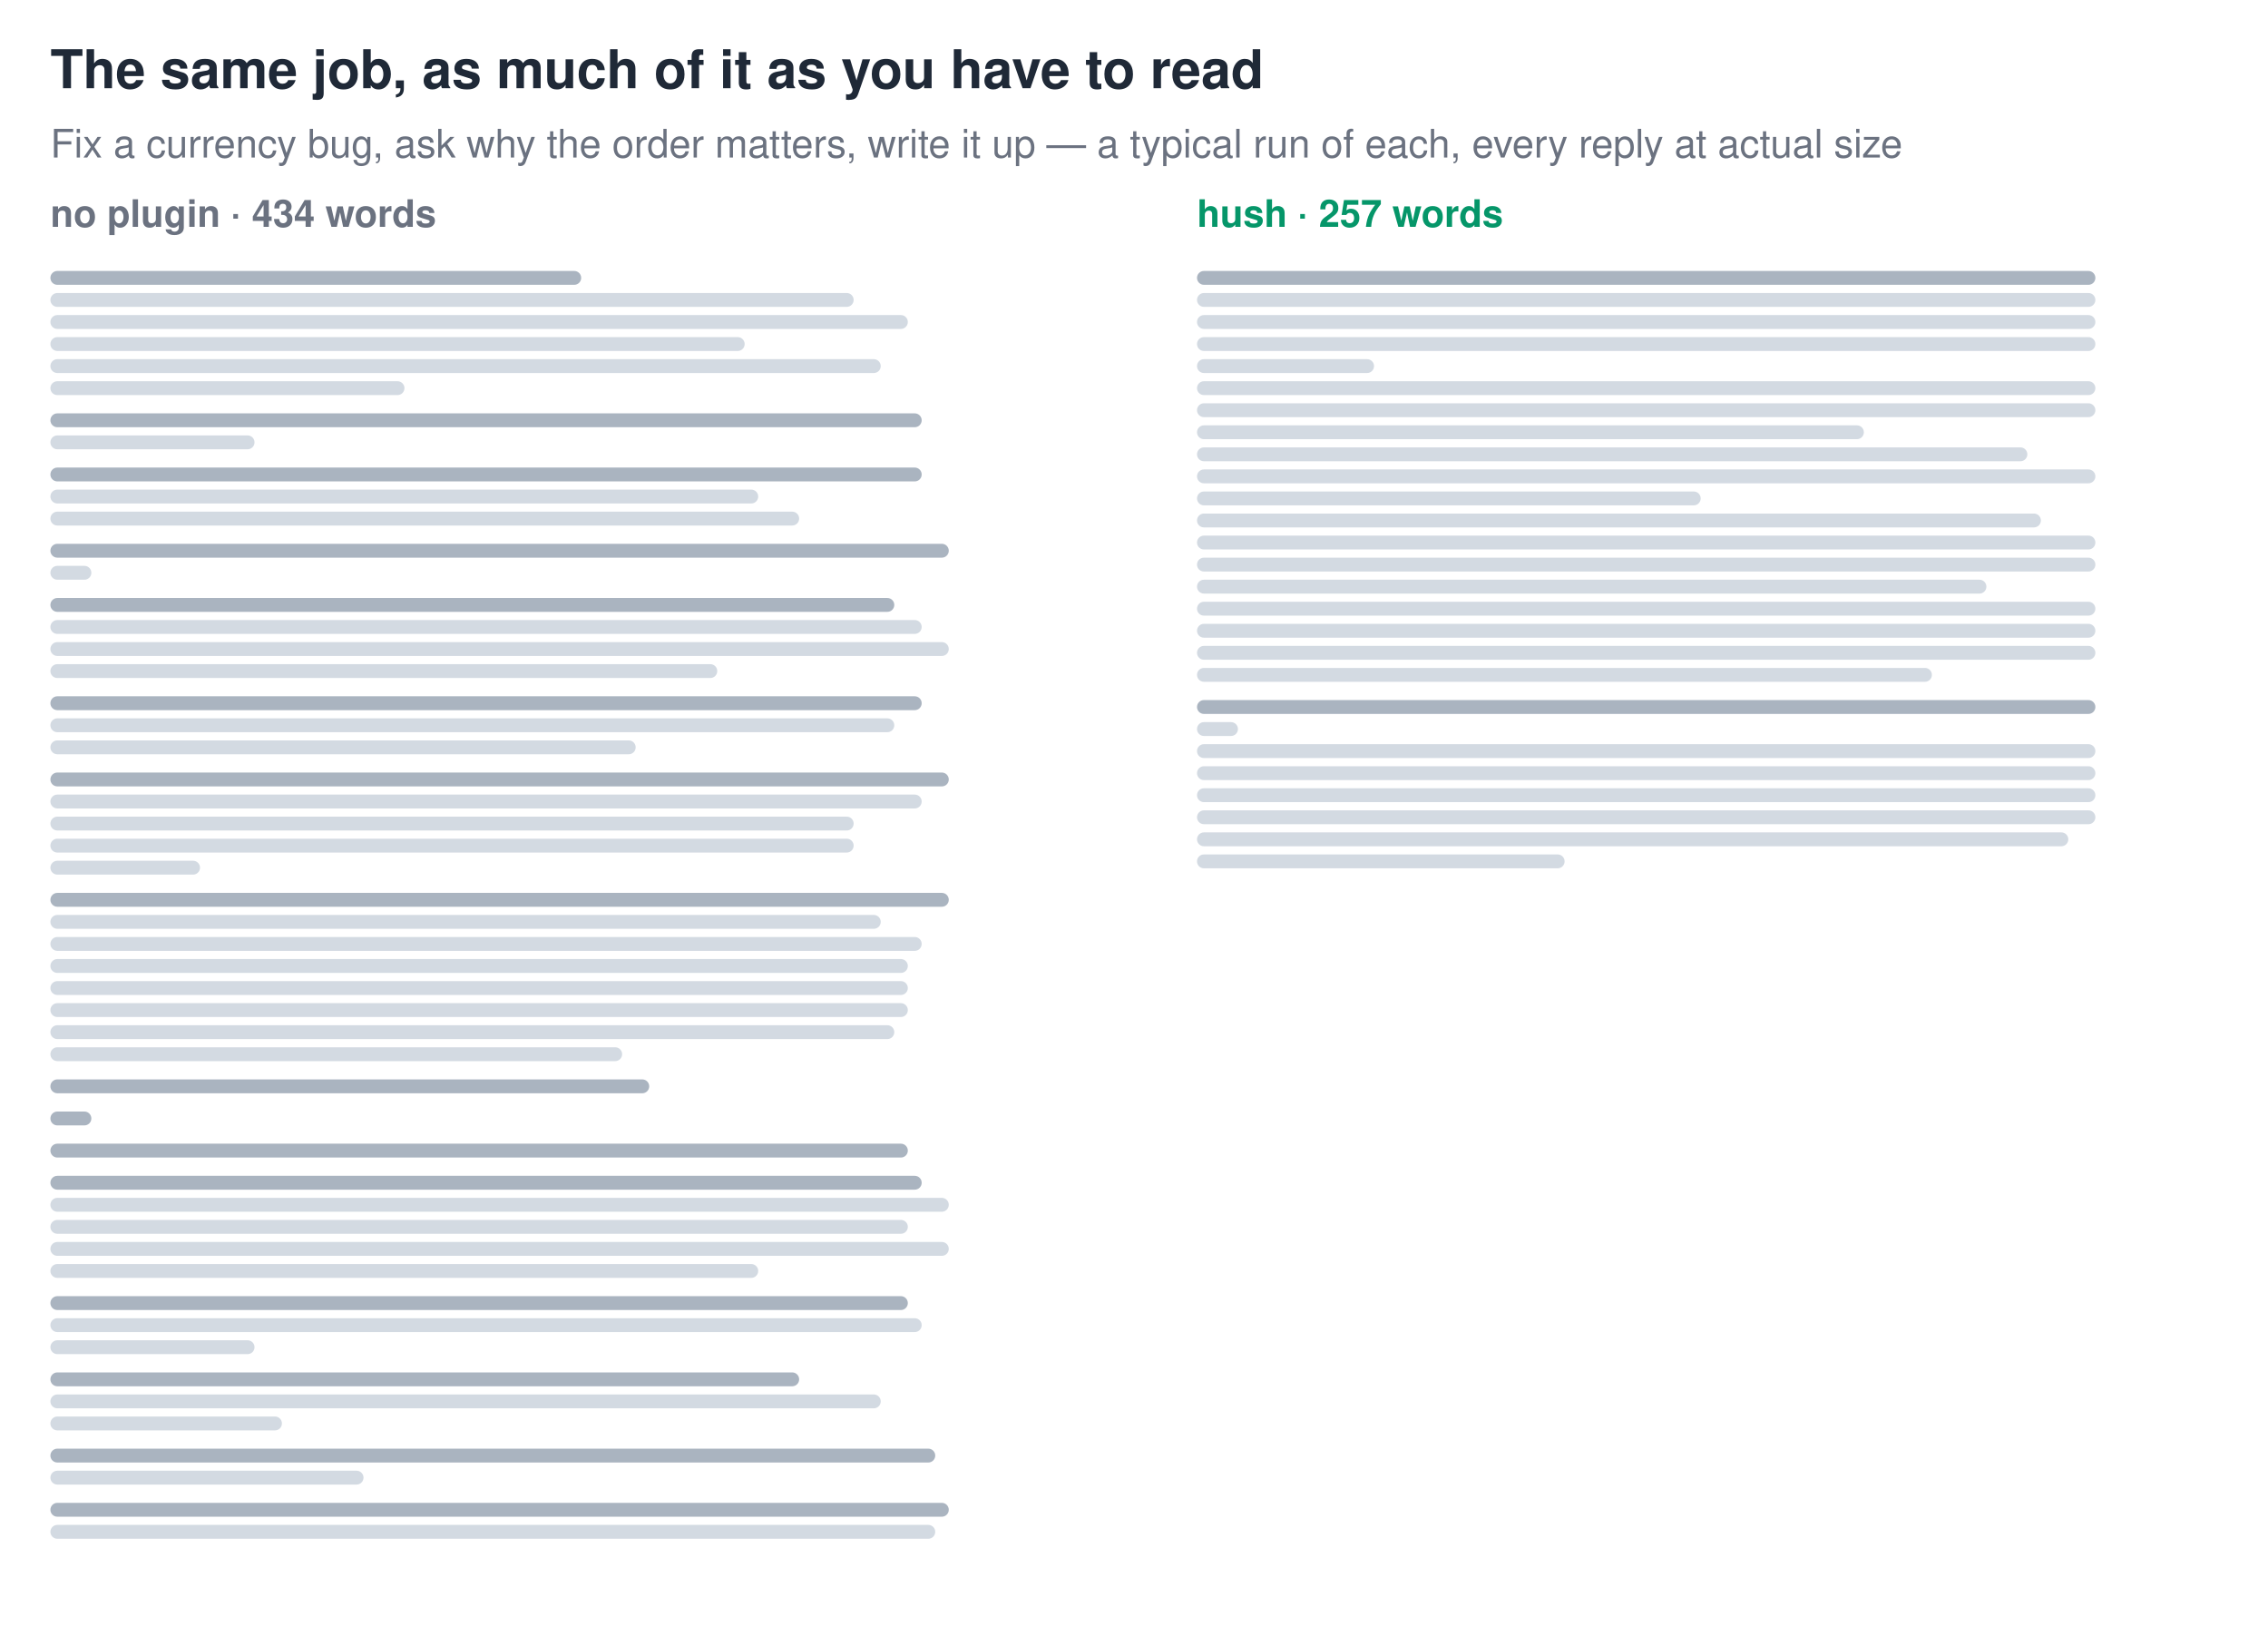
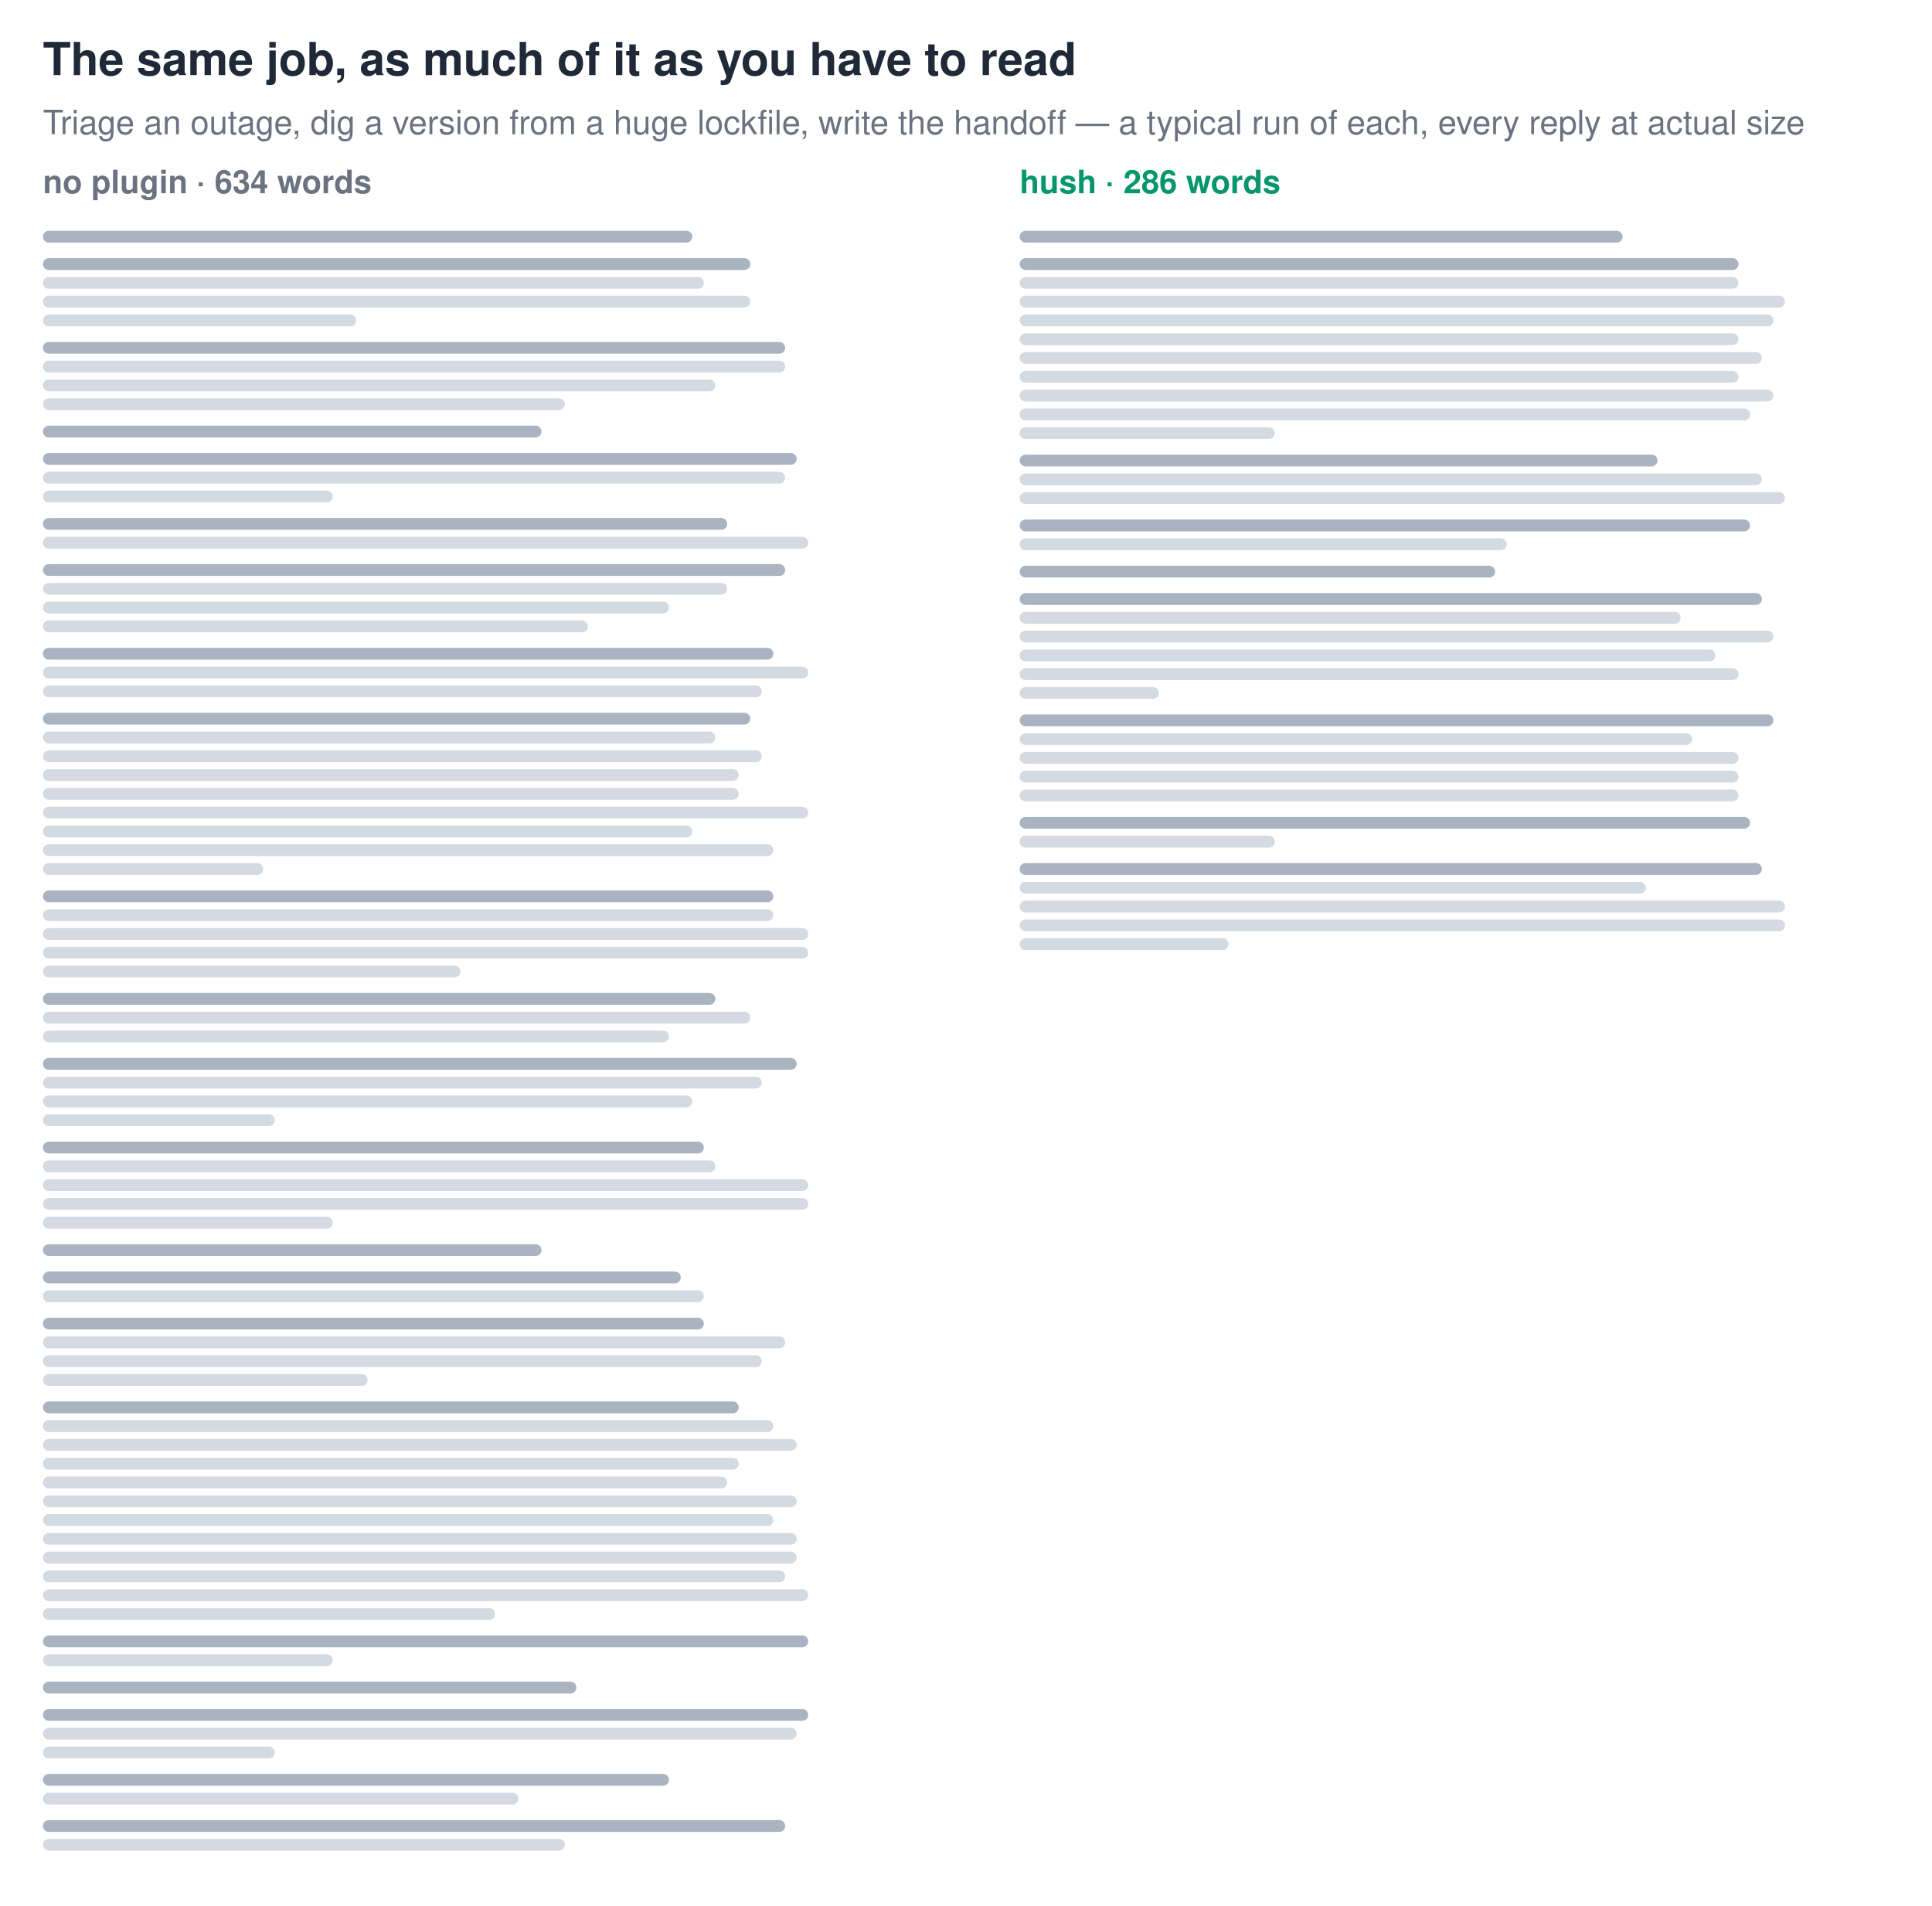
- <svg xmlns="http://www.w3.org/2000/svg" viewBox="0 0 720 519" font-family="-apple-system,BlinkMacSystemFont,Segoe UI,Helvetica,Arial,sans-serif">
+ <svg xmlns="http://www.w3.org/2000/svg" viewBox="0 0 720 710" font-family="-apple-system,BlinkMacSystemFont,Segoe UI,Helvetica,Arial,sans-serif">
  <style>
    .title{fill:#1f2937;font-size:17px;font-weight:700}
    .sub{fill:#6b7280;font-size:12.5px}
    .cap{fill:#6b7280;font-size:12px;font-weight:600}
    .caph{fill:#059669;font-size:12px;font-weight:700}
    .ln{fill:#d3dae2}.lead{fill:#aab4c0}
    .foot{fill:#9aa3ad;font-size:11.5px}
    @media (prefers-color-scheme:dark){
      .title{fill:#e6edf3}.sub{fill:#9198a1}.cap{fill:#768390}.caph{fill:#3fb950}
      .ln{fill:#30363d}.lead{fill:#484f58}.foot{fill:#6e7681}
    }
  </style>
  <text x="16" y="28" class="title">The same job, as much of it as you have to read</text>
-   <text x="16" y="50" class="sub">Fix a currency bug, ask why the order matters, write it up — a typical run of each, every reply at actual size</text>
-   <text x="16" y="72" class="cap">no plugin · 434 words</text>
-   <text x="380" y="72" class="caph">hush · 257 words</text>
-   <rect x="16" y="86.0" width="168.5" height="4.4" rx="2.2" class="lead" />
-   <rect x="16" y="93.0" width="255.0" height="4.4" rx="2.2" class="ln" />
-   <rect x="16" y="100.0" width="272.2" height="4.4" rx="2.2" class="ln" />
-   <rect x="16" y="107.0" width="220.4" height="4.4" rx="2.2" class="ln" />
-   <rect x="16" y="114.0" width="263.6" height="4.4" rx="2.2" class="ln" />
-   <rect x="16" y="121.0" width="112.4" height="4.4" rx="2.2" class="ln" />
-   <rect x="16" y="131.2" width="276.6" height="4.4" rx="2.2" class="lead" />
-   <rect x="16" y="138.2" width="64.8" height="4.4" rx="2.2" class="ln" />
-   <rect x="16" y="148.4" width="276.6" height="4.4" rx="2.2" class="lead" />
-   <rect x="16" y="155.4" width="224.7" height="4.4" rx="2.2" class="ln" />
-   <rect x="16" y="162.4" width="237.7" height="4.4" rx="2.2" class="ln" />
-   <rect x="16" y="172.6" width="285.2" height="4.4" rx="2.2" class="lead" />
-   <rect x="16" y="179.6" width="13.0" height="4.4" rx="2.2" class="ln" />
-   <rect x="16" y="189.8" width="267.9" height="4.4" rx="2.2" class="lead" />
-   <rect x="16" y="196.8" width="276.6" height="4.4" rx="2.2" class="ln" />
-   <rect x="16" y="203.8" width="285.2" height="4.4" rx="2.2" class="ln" />
-   <rect x="16" y="210.8" width="211.7" height="4.4" rx="2.2" class="ln" />
-   <rect x="16" y="221.0" width="276.6" height="4.4" rx="2.2" class="lead" />
-   <rect x="16" y="228.0" width="267.9" height="4.4" rx="2.2" class="ln" />
-   <rect x="16" y="235.0" width="185.8" height="4.4" rx="2.2" class="ln" />
-   <rect x="16" y="245.2" width="285.2" height="4.4" rx="2.2" class="lead" />
-   <rect x="16" y="252.2" width="276.6" height="4.4" rx="2.2" class="ln" />
-   <rect x="16" y="259.2" width="255.0" height="4.4" rx="2.2" class="ln" />
-   <rect x="16" y="266.2" width="255.0" height="4.4" rx="2.2" class="ln" />
-   <rect x="16" y="273.2" width="47.5" height="4.4" rx="2.2" class="ln" />
-   <rect x="16" y="283.4" width="285.2" height="4.4" rx="2.2" class="lead" />
-   <rect x="16" y="290.4" width="263.6" height="4.4" rx="2.2" class="ln" />
-   <rect x="16" y="297.4" width="276.6" height="4.4" rx="2.2" class="ln" />
-   <rect x="16" y="304.4" width="272.2" height="4.4" rx="2.2" class="ln" />
-   <rect x="16" y="311.4" width="272.2" height="4.4" rx="2.2" class="ln" />
-   <rect x="16" y="318.4" width="272.2" height="4.4" rx="2.2" class="ln" />
-   <rect x="16" y="325.4" width="267.9" height="4.4" rx="2.2" class="ln" />
-   <rect x="16" y="332.4" width="181.5" height="4.4" rx="2.2" class="ln" />
-   <rect x="16" y="342.6" width="190.1" height="4.4" rx="2.2" class="lead" />
-   <rect x="16" y="352.8" width="13.0" height="4.4" rx="2.2" class="lead" />
-   <rect x="16" y="363.0" width="272.2" height="4.4" rx="2.2" class="lead" />
-   <rect x="16" y="373.2" width="276.6" height="4.4" rx="2.2" class="lead" />
-   <rect x="16" y="380.2" width="285.2" height="4.4" rx="2.2" class="ln" />
-   <rect x="16" y="387.2" width="272.2" height="4.4" rx="2.2" class="ln" />
-   <rect x="16" y="394.2" width="285.2" height="4.4" rx="2.2" class="ln" />
-   <rect x="16" y="401.2" width="224.7" height="4.4" rx="2.2" class="ln" />
-   <rect x="16" y="411.4" width="272.2" height="4.4" rx="2.2" class="lead" />
-   <rect x="16" y="418.4" width="276.6" height="4.4" rx="2.2" class="ln" />
-   <rect x="16" y="425.4" width="64.8" height="4.4" rx="2.2" class="ln" />
-   <rect x="16" y="435.6" width="237.7" height="4.4" rx="2.2" class="lead" />
-   <rect x="16" y="442.6" width="263.6" height="4.4" rx="2.2" class="ln" />
-   <rect x="16" y="449.6" width="73.5" height="4.4" rx="2.2" class="ln" />
-   <rect x="16" y="459.8" width="280.9" height="4.4" rx="2.2" class="lead" />
-   <rect x="16" y="466.8" width="99.4" height="4.4" rx="2.2" class="ln" />
-   <rect x="16" y="477.0" width="285.2" height="4.4" rx="2.2" class="lead" />
-   <rect x="16" y="484.0" width="280.9" height="4.4" rx="2.2" class="ln" />
-   <rect x="380" y="86.0" width="285.2" height="4.4" rx="2.2" class="lead" />
-   <rect x="380" y="93.0" width="285.2" height="4.4" rx="2.2" class="ln" />
-   <rect x="380" y="100.0" width="285.2" height="4.4" rx="2.2" class="ln" />
-   <rect x="380" y="107.0" width="285.2" height="4.4" rx="2.2" class="ln" />
-   <rect x="380" y="114.0" width="56.2" height="4.4" rx="2.2" class="ln" />
-   <rect x="380" y="121.0" width="285.2" height="4.4" rx="2.2" class="ln" />
-   <rect x="380" y="128.0" width="285.2" height="4.4" rx="2.2" class="ln" />
-   <rect x="380" y="135.0" width="211.7" height="4.4" rx="2.2" class="ln" />
-   <rect x="380" y="142.0" width="263.6" height="4.4" rx="2.2" class="ln" />
-   <rect x="380" y="149.0" width="285.2" height="4.4" rx="2.2" class="ln" />
-   <rect x="380" y="156.0" width="159.9" height="4.4" rx="2.2" class="ln" />
-   <rect x="380" y="163.0" width="267.9" height="4.4" rx="2.2" class="ln" />
-   <rect x="380" y="170.0" width="285.2" height="4.4" rx="2.2" class="ln" />
-   <rect x="380" y="177.0" width="285.2" height="4.4" rx="2.2" class="ln" />
-   <rect x="380" y="184.0" width="250.6" height="4.4" rx="2.2" class="ln" />
-   <rect x="380" y="191.0" width="285.2" height="4.4" rx="2.2" class="ln" />
-   <rect x="380" y="198.0" width="285.2" height="4.4" rx="2.2" class="ln" />
-   <rect x="380" y="205.0" width="285.2" height="4.4" rx="2.2" class="ln" />
-   <rect x="380" y="212.0" width="233.3" height="4.4" rx="2.2" class="ln" />
-   <rect x="380" y="222.2" width="285.2" height="4.4" rx="2.2" class="lead" />
-   <rect x="380" y="229.2" width="13" height="4.4" rx="2.2" class="ln" />
-   <rect x="380" y="236.2" width="285.2" height="4.4" rx="2.2" class="ln" />
-   <rect x="380" y="243.2" width="285.2" height="4.4" rx="2.2" class="ln" />
-   <rect x="380" y="250.2" width="285.2" height="4.4" rx="2.2" class="ln" />
-   <rect x="380" y="257.2" width="285.2" height="4.4" rx="2.2" class="ln" />
-   <rect x="380" y="264.2" width="276.6" height="4.4" rx="2.2" class="ln" />
-   <rect x="380" y="271.2" width="116.7" height="4.4" rx="2.2" class="ln" />
+   <text x="16" y="50" class="sub">Triage an outage, dig a version from a huge lockfile, write the handoff — a typical run of each, every reply at actual size</text>
+   <text x="16" y="72" class="cap">no plugin · 634 words</text>
+   <text x="380" y="72" class="caph">hush · 286 words</text>
+   <rect x="16" y="86.0" width="242.0" height="4.4" rx="2.2" class="lead" />
+   <rect x="16" y="96.2" width="263.6" height="4.4" rx="2.2" class="lead" />
+   <rect x="16" y="103.2" width="246.3" height="4.4" rx="2.2" class="ln" />
+   <rect x="16" y="110.2" width="263.6" height="4.4" rx="2.2" class="ln" />
+   <rect x="16" y="117.2" width="116.7" height="4.4" rx="2.2" class="ln" />
+   <rect x="16" y="127.4" width="276.6" height="4.4" rx="2.2" class="lead" />
+   <rect x="16" y="134.4" width="276.6" height="4.4" rx="2.2" class="ln" />
+   <rect x="16" y="141.4" width="250.6" height="4.4" rx="2.2" class="ln" />
+   <rect x="16" y="148.4" width="194.5" height="4.4" rx="2.2" class="ln" />
+   <rect x="16" y="158.6" width="185.8" height="4.4" rx="2.2" class="lead" />
+   <rect x="16" y="168.8" width="280.9" height="4.4" rx="2.2" class="lead" />
+   <rect x="16" y="175.8" width="276.6" height="4.4" rx="2.2" class="ln" />
+   <rect x="16" y="182.8" width="108.0" height="4.4" rx="2.2" class="ln" />
+   <rect x="16" y="193.0" width="255.0" height="4.4" rx="2.2" class="lead" />
+   <rect x="16" y="200.0" width="285.2" height="4.4" rx="2.2" class="ln" />
+   <rect x="16" y="210.2" width="276.6" height="4.4" rx="2.2" class="lead" />
+   <rect x="16" y="217.2" width="255.0" height="4.4" rx="2.2" class="ln" />
+   <rect x="16" y="224.2" width="233.3" height="4.4" rx="2.2" class="ln" />
+   <rect x="16" y="231.2" width="203.1" height="4.4" rx="2.2" class="ln" />
+   <rect x="16" y="241.4" width="272.2" height="4.4" rx="2.2" class="lead" />
+   <rect x="16" y="248.4" width="285.2" height="4.4" rx="2.2" class="ln" />
+   <rect x="16" y="255.4" width="267.9" height="4.4" rx="2.2" class="ln" />
+   <rect x="16" y="265.6" width="263.6" height="4.4" rx="2.2" class="lead" />
+   <rect x="16" y="272.6" width="250.6" height="4.4" rx="2.2" class="ln" />
+   <rect x="16" y="279.6" width="267.9" height="4.4" rx="2.2" class="ln" />
+   <rect x="16" y="286.6" width="259.3" height="4.4" rx="2.2" class="ln" />
+   <rect x="16" y="293.6" width="259.3" height="4.4" rx="2.2" class="ln" />
+   <rect x="16" y="300.6" width="285.2" height="4.4" rx="2.2" class="ln" />
+   <rect x="16" y="307.6" width="242.0" height="4.4" rx="2.2" class="ln" />
+   <rect x="16" y="314.6" width="272.2" height="4.4" rx="2.2" class="ln" />
+   <rect x="16" y="321.6" width="82.1" height="4.4" rx="2.2" class="ln" />
+   <rect x="16" y="331.8" width="272.2" height="4.4" rx="2.2" class="lead" />
+   <rect x="16" y="338.8" width="272.2" height="4.4" rx="2.2" class="ln" />
+   <rect x="16" y="345.8" width="285.2" height="4.4" rx="2.2" class="ln" />
+   <rect x="16" y="352.8" width="285.2" height="4.4" rx="2.2" class="ln" />
+   <rect x="16" y="359.8" width="155.6" height="4.4" rx="2.2" class="ln" />
+   <rect x="16" y="370.0" width="250.6" height="4.4" rx="2.2" class="lead" />
+   <rect x="16" y="377.0" width="263.6" height="4.4" rx="2.2" class="ln" />
+   <rect x="16" y="384.0" width="233.3" height="4.4" rx="2.2" class="ln" />
+   <rect x="16" y="394.2" width="280.9" height="4.4" rx="2.2" class="lead" />
+   <rect x="16" y="401.2" width="267.9" height="4.4" rx="2.2" class="ln" />
+   <rect x="16" y="408.2" width="242.0" height="4.4" rx="2.2" class="ln" />
+   <rect x="16" y="415.2" width="86.4" height="4.4" rx="2.2" class="ln" />
+   <rect x="16" y="425.4" width="246.3" height="4.4" rx="2.2" class="lead" />
+   <rect x="16" y="432.4" width="250.6" height="4.4" rx="2.2" class="ln" />
+   <rect x="16" y="439.4" width="285.2" height="4.4" rx="2.2" class="ln" />
+   <rect x="16" y="446.4" width="285.2" height="4.4" rx="2.2" class="ln" />
+   <rect x="16" y="453.4" width="108.0" height="4.4" rx="2.2" class="ln" />
+   <rect x="16" y="463.6" width="185.8" height="4.4" rx="2.2" class="lead" />
+   <rect x="16" y="473.8" width="237.7" height="4.4" rx="2.2" class="lead" />
+   <rect x="16" y="480.8" width="246.3" height="4.4" rx="2.2" class="ln" />
+   <rect x="16" y="491.0" width="246.3" height="4.4" rx="2.2" class="lead" />
+   <rect x="16" y="498.0" width="276.6" height="4.4" rx="2.2" class="ln" />
+   <rect x="16" y="505.0" width="267.9" height="4.4" rx="2.2" class="ln" />
+   <rect x="16" y="512.0" width="121.0" height="4.4" rx="2.2" class="ln" />
+   <rect x="16" y="522.2" width="259.3" height="4.4" rx="2.2" class="lead" />
+   <rect x="16" y="529.2" width="272.2" height="4.4" rx="2.2" class="ln" />
+   <rect x="16" y="536.2" width="280.9" height="4.4" rx="2.2" class="ln" />
+   <rect x="16" y="543.2" width="259.3" height="4.4" rx="2.2" class="ln" />
+   <rect x="16" y="550.2" width="255.0" height="4.4" rx="2.2" class="ln" />
+   <rect x="16" y="557.2" width="280.9" height="4.4" rx="2.2" class="ln" />
+   <rect x="16" y="564.2" width="272.2" height="4.4" rx="2.2" class="ln" />
+   <rect x="16" y="571.2" width="280.9" height="4.4" rx="2.2" class="ln" />
+   <rect x="16" y="578.2" width="280.9" height="4.4" rx="2.2" class="ln" />
+   <rect x="16" y="585.2" width="276.6" height="4.4" rx="2.2" class="ln" />
+   <rect x="16" y="592.2" width="285.2" height="4.4" rx="2.2" class="ln" />
+   <rect x="16" y="599.2" width="168.5" height="4.4" rx="2.2" class="ln" />
+   <rect x="16" y="609.4" width="285.2" height="4.4" rx="2.2" class="lead" />
+   <rect x="16" y="616.4" width="108.0" height="4.4" rx="2.2" class="ln" />
+   <rect x="16" y="626.6" width="198.8" height="4.4" rx="2.2" class="lead" />
+   <rect x="16" y="636.8" width="285.2" height="4.4" rx="2.2" class="lead" />
+   <rect x="16" y="643.8" width="280.9" height="4.4" rx="2.2" class="ln" />
+   <rect x="16" y="650.8" width="86.4" height="4.4" rx="2.2" class="ln" />
+   <rect x="16" y="661.0" width="233.3" height="4.4" rx="2.2" class="lead" />
+   <rect x="16" y="668.0" width="177.2" height="4.4" rx="2.2" class="ln" />
+   <rect x="16" y="678.2" width="276.6" height="4.4" rx="2.2" class="lead" />
+   <rect x="16" y="685.2" width="194.5" height="4.4" rx="2.2" class="ln" />
+   <rect x="380" y="86.0" width="224.7" height="4.4" rx="2.2" class="lead" />
+   <rect x="380" y="96.2" width="267.9" height="4.4" rx="2.2" class="lead" />
+   <rect x="380" y="103.2" width="267.9" height="4.4" rx="2.2" class="ln" />
+   <rect x="380" y="110.2" width="285.2" height="4.4" rx="2.2" class="ln" />
+   <rect x="380" y="117.2" width="280.9" height="4.4" rx="2.2" class="ln" />
+   <rect x="380" y="124.2" width="267.9" height="4.4" rx="2.2" class="ln" />
+   <rect x="380" y="131.2" width="276.6" height="4.4" rx="2.2" class="ln" />
+   <rect x="380" y="138.2" width="267.9" height="4.4" rx="2.2" class="ln" />
+   <rect x="380" y="145.2" width="280.9" height="4.4" rx="2.2" class="ln" />
+   <rect x="380" y="152.2" width="272.2" height="4.4" rx="2.2" class="ln" />
+   <rect x="380" y="159.2" width="95.1" height="4.4" rx="2.2" class="ln" />
+   <rect x="380" y="169.4" width="237.7" height="4.4" rx="2.2" class="lead" />
+   <rect x="380" y="176.4" width="276.6" height="4.4" rx="2.2" class="ln" />
+   <rect x="380" y="183.4" width="285.2" height="4.4" rx="2.2" class="ln" />
+   <rect x="380" y="193.6" width="272.2" height="4.4" rx="2.2" class="lead" />
+   <rect x="380" y="200.6" width="181.5" height="4.4" rx="2.2" class="ln" />
+   <rect x="380" y="210.8" width="177.2" height="4.4" rx="2.2" class="lead" />
+   <rect x="380" y="221.0" width="276.6" height="4.4" rx="2.2" class="lead" />
+   <rect x="380" y="228.0" width="246.3" height="4.4" rx="2.2" class="ln" />
+   <rect x="380" y="235.0" width="280.9" height="4.4" rx="2.2" class="ln" />
+   <rect x="380" y="242.0" width="259.3" height="4.4" rx="2.2" class="ln" />
+   <rect x="380" y="249.0" width="267.9" height="4.4" rx="2.2" class="ln" />
+   <rect x="380" y="256.0" width="51.9" height="4.4" rx="2.2" class="ln" />
+   <rect x="380" y="266.2" width="280.9" height="4.4" rx="2.2" class="lead" />
+   <rect x="380" y="273.2" width="250.6" height="4.4" rx="2.2" class="ln" />
+   <rect x="380" y="280.2" width="267.9" height="4.4" rx="2.2" class="ln" />
+   <rect x="380" y="287.2" width="267.9" height="4.4" rx="2.2" class="ln" />
+   <rect x="380" y="294.2" width="267.9" height="4.4" rx="2.2" class="ln" />
+   <rect x="380" y="304.4" width="272.2" height="4.4" rx="2.2" class="lead" />
+   <rect x="380" y="311.4" width="95.1" height="4.4" rx="2.2" class="ln" />
+   <rect x="380" y="321.6" width="276.6" height="4.4" rx="2.2" class="lead" />
+   <rect x="380" y="328.6" width="233.3" height="4.4" rx="2.2" class="ln" />
+   <rect x="380" y="335.6" width="285.2" height="4.4" rx="2.2" class="ln" />
+   <rect x="380" y="342.6" width="285.2" height="4.4" rx="2.2" class="ln" />
+   <rect x="380" y="349.6" width="77.8" height="4.4" rx="2.2" class="ln" />
</svg>
